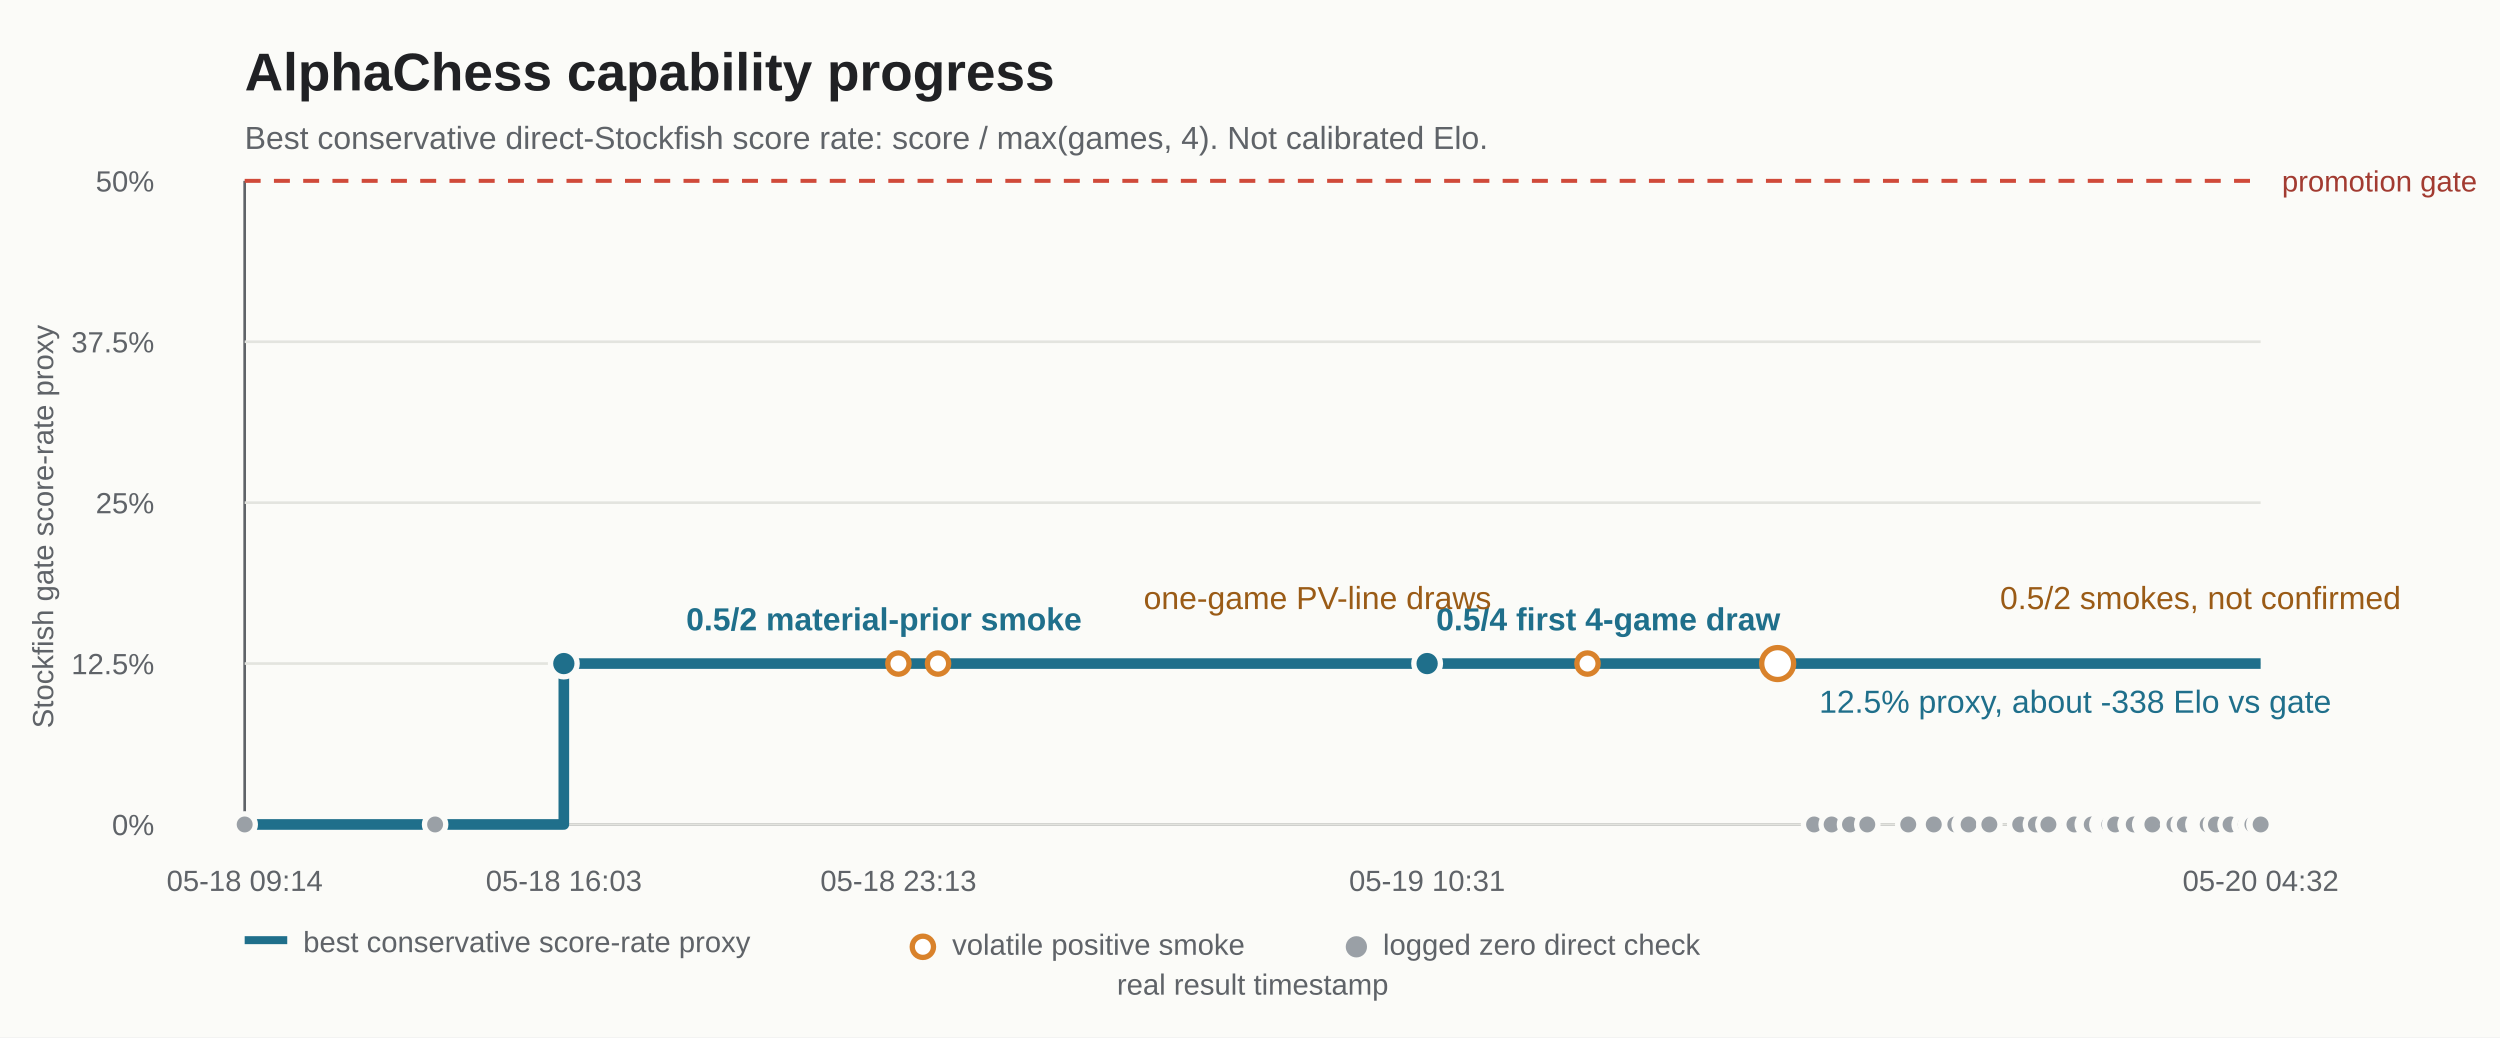
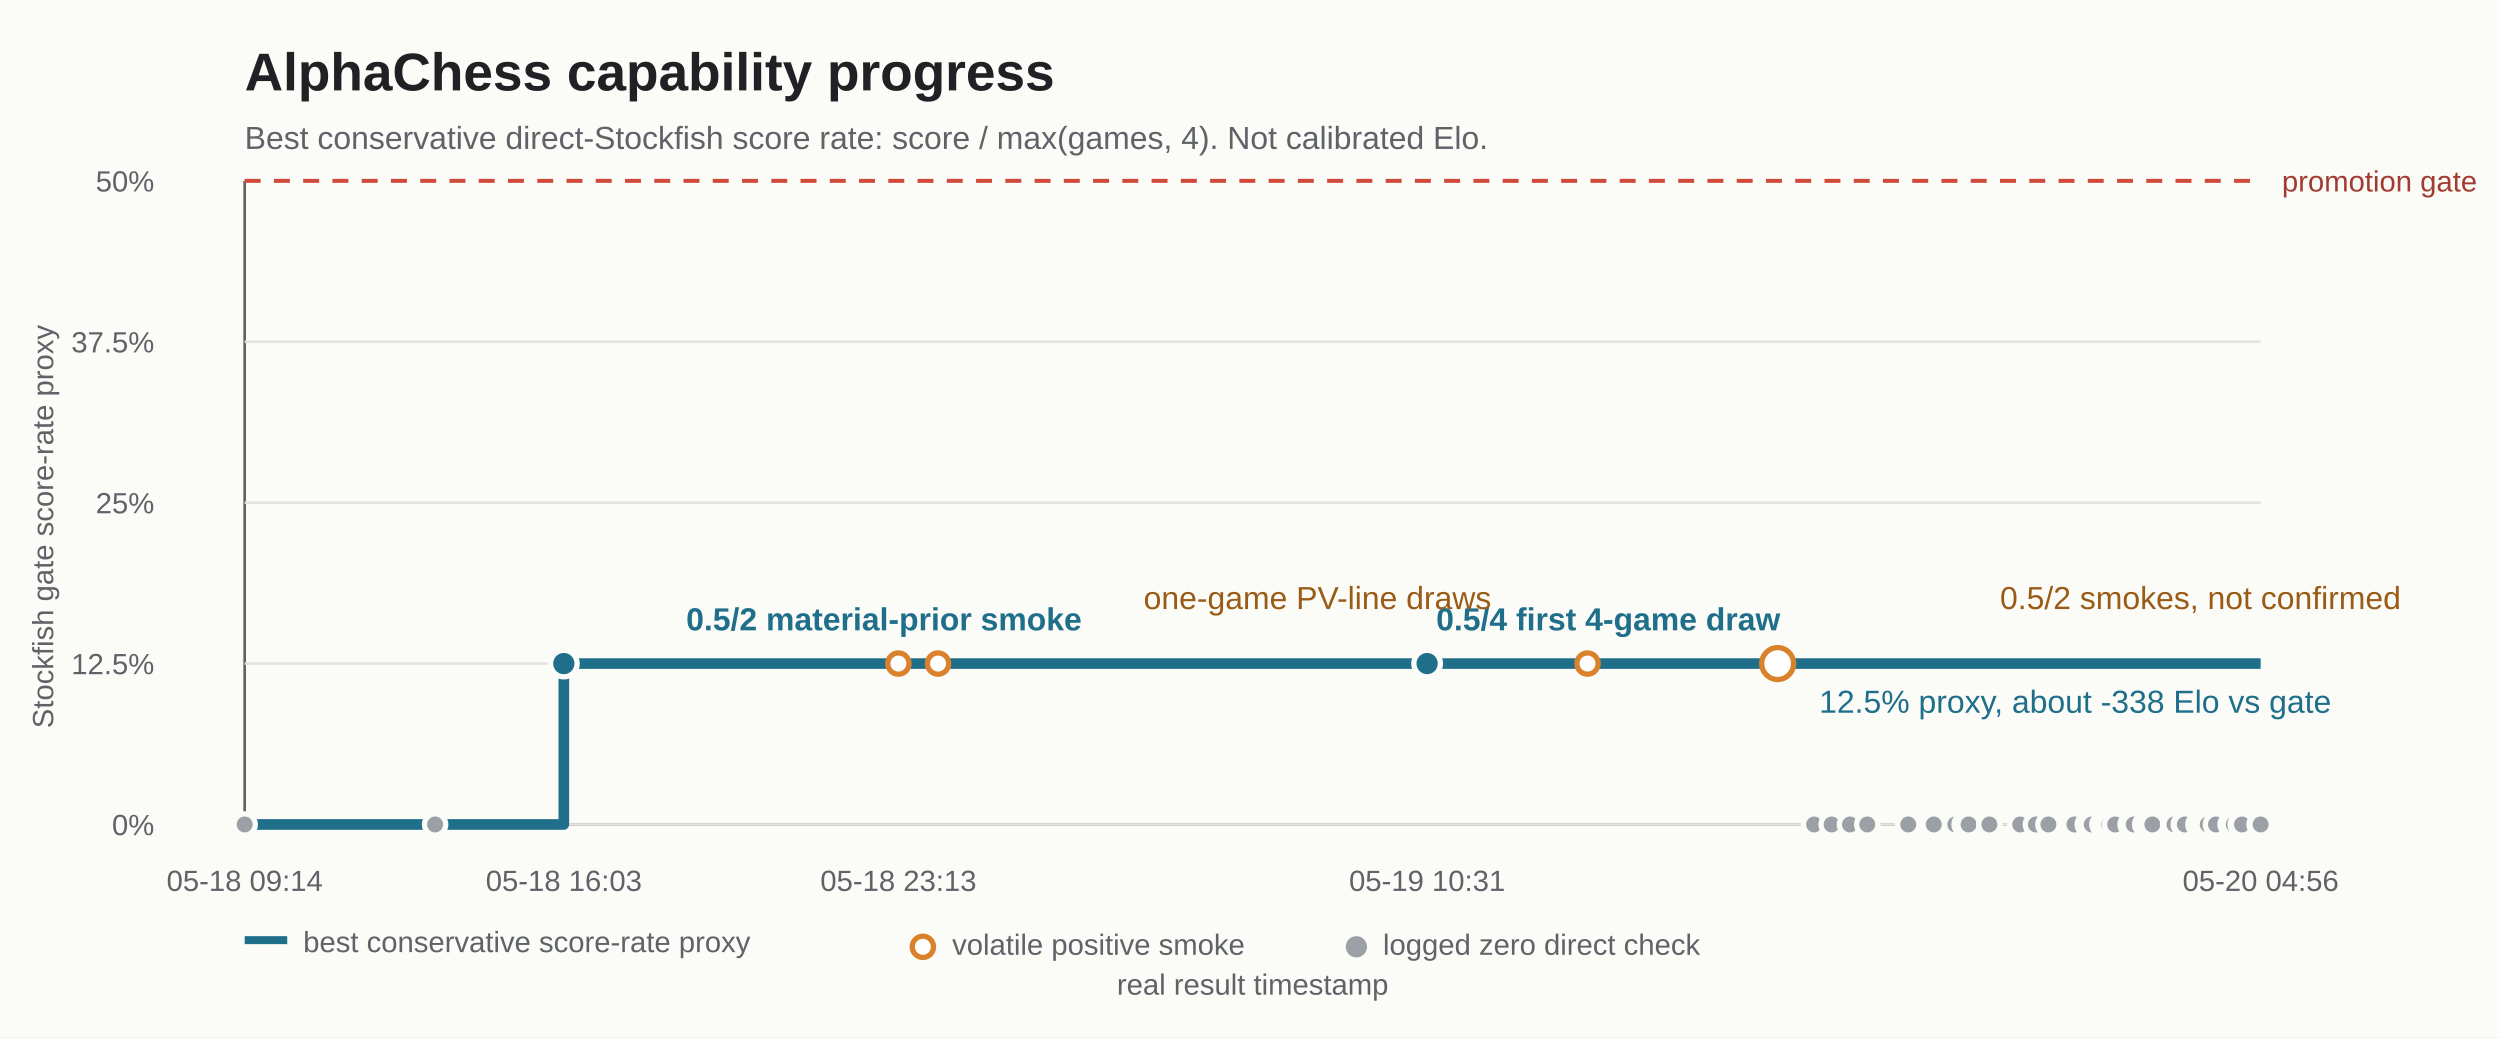
<svg xmlns="http://www.w3.org/2000/svg" width="940" height="390" viewBox="0 0 940 390" role="img" aria-labelledby="title desc">
  <rect width="940" height="390" fill="#fbfbf8" />
  <text x="92" y="34" font-family="Arial, sans-serif" font-size="20" font-weight="700" fill="#202124">AlphaChess capability progress</text>
  <text x="92" y="56" font-family="Arial, sans-serif" font-size="12" fill="#5f6368">Best conservative direct-Stockfish score rate: score / max(games, 4). Not calibrated Elo.</text>
  <g font-family="Arial, sans-serif" font-size="11" fill="#5f6368">
    <line x1="92" y1="68" x2="92" y2="310" stroke="#5f6368" stroke-width="1" />
    <line x1="92" y1="310" x2="850" y2="310" stroke="#5f6368" stroke-width="1" />
    <line x1="92" y1="68" x2="850" y2="68" stroke="#d04a3a" stroke-width="1.5" stroke-dasharray="6 5" />
    <line x1="92" y1="128.5" x2="850" y2="128.5" stroke="#e3e4df" stroke-width="1" />
    <line x1="92" y1="189" x2="850" y2="189" stroke="#e3e4df" stroke-width="1" />
    <line x1="92" y1="249.5" x2="850" y2="249.5" stroke="#e3e4df" stroke-width="1" />
    <line x1="92" y1="310" x2="850" y2="310" stroke="#e3e4df" stroke-width="1" />
    <text x="58" y="72" text-anchor="end">50%</text>
    <text x="58" y="132.5" text-anchor="end">37.5%</text>
    <text x="58" y="193" text-anchor="end">25%</text>
    <text x="58" y="253.5" text-anchor="end">12.5%</text>
    <text x="58" y="314" text-anchor="end">0%</text>
    <text x="858" y="72" fill="#a23b31">promotion gate</text>
    <text x="92" y="335" text-anchor="middle">05-18 09:14</text>
    <text x="212" y="335" text-anchor="middle">05-18 16:03</text>
    <text x="337.8" y="335" text-anchor="middle">05-18 23:13</text>
    <text x="536.6" y="335" text-anchor="middle">05-19 10:31</text>
-     <text x="850" y="335" text-anchor="middle">05-20 04:32</text>
+     <text x="850" y="335" text-anchor="middle">05-20 04:56</text>
    <text x="471" y="374" text-anchor="middle">real result timestamp</text>
    <text x="20" y="198" text-anchor="middle" transform="rotate(-90 20 198)">Stockfish gate score-rate proxy</text>
  </g>
  <path d="M 92 310 L 212 310 L 212 249.5 L 850 249.5" fill="none" stroke="#1f6f8b" stroke-width="4" stroke-linejoin="round" />
  <g fill="#9aa0a6" stroke="#fbfbf8" stroke-width="2">
    <circle cx="92" cy="310" r="4" />
    <circle cx="163.6" cy="310" r="4" />
    <circle cx="682.1" cy="310" r="4" />
    <circle cx="688.7" cy="310" r="4" />
    <circle cx="695.6" cy="310" r="4" />
    <circle cx="702.1" cy="310" r="4" />
    <circle cx="717.5" cy="310" r="4" />
    <circle cx="727.1" cy="310" r="4" />
    <circle cx="735.2" cy="310" r="4" />
    <circle cx="738.7" cy="310" r="4" />
    <circle cx="740.2" cy="310" r="4" />
    <circle cx="748" cy="310" r="4" />
    <circle cx="759.6" cy="310" r="4" />
    <circle cx="765.5" cy="310" r="4" />
    <circle cx="770.2" cy="310" r="4" />
    <circle cx="780" cy="310" r="4" />
    <circle cx="785" cy="310" r="4" />
    <circle cx="786.5" cy="310" r="4" />
    <circle cx="790.5" cy="310" r="4" />
    <circle cx="792" cy="310" r="4" />
    <circle cx="792.1" cy="310" r="4" />
    <circle cx="793.1" cy="310" r="4" />
    <circle cx="795.3" cy="310" r="4" />
    <circle cx="801.1" cy="310" r="4" />
    <circle cx="802.3" cy="310" r="4" />
    <circle cx="806.6" cy="310" r="4" />
    <circle cx="807.1" cy="310" r="4" />
    <circle cx="808.6" cy="310" r="4" />
    <circle cx="809.3" cy="310" r="4" />
    <circle cx="817.1" cy="310" r="4" />
    <circle cx="817.6" cy="310" r="4" />
    <circle cx="821.1" cy="310" r="4" />
    <circle cx="821.5" cy="310" r="4" />
    <circle cx="826.6" cy="310" r="4" />
    <circle cx="827.7" cy="310" r="4" />
    <circle cx="828.6" cy="310" r="4" />
    <circle cx="830.1" cy="310" r="4" />
    <circle cx="833.2" cy="310" r="4" />
    <circle cx="838.7" cy="310" r="4" />
-     <circle cx="844" cy="310" r="4" />
-     <circle cx="844.4" cy="310" r="4" />
-     <circle cx="846.4" cy="310" r="4" />
-     <circle cx="846.9" cy="310" r="4" />
-     <circle cx="849.5" cy="310" r="4" />
+     <circle cx="839.4" cy="310" r="4" />
+     <circle cx="839.9" cy="310" r="4" />
+     <circle cx="842.5" cy="310" r="4" />
+     <circle cx="843" cy="310" r="4" />
+     <circle cx="849.6" cy="310" r="4" />
    <circle cx="850" cy="310" r="4" />
  </g>
  <g fill="#1f6f8b" stroke="#fbfbf8" stroke-width="2">
    <circle cx="212" cy="249.5" r="5" />
    <circle cx="536.6" cy="249.5" r="5" />
    <circle cx="668.4" cy="249.5" r="5" />
  </g>
  <g fill="#ffffff" stroke="#d9822b" stroke-width="2">
    <circle cx="337.8" cy="249.5" r="4" />
    <circle cx="352.7" cy="249.5" r="4" />
    <circle cx="596.9" cy="249.5" r="4" />
    <circle cx="668.4" cy="249.5" r="6" />
  </g>
  <g font-family="Arial, sans-serif" font-size="12" fill="#202124">
    <text x="258" y="237" font-weight="700" fill="#1f6f8b">0.5/2 material-prior smoke</text>
    <text x="540" y="237" font-weight="700" fill="#1f6f8b">0.5/4 first 4-game draw</text>
    <text x="684" y="268" fill="#1f6f8b">12.5% proxy, about -338 Elo vs gate</text>
    <text x="430" y="229" fill="#9a5b16">one-game PV-line draws</text>
    <text x="752" y="229" fill="#9a5b16">0.5/2 smokes, not confirmed</text>
  </g>
  <g font-family="Arial, sans-serif" font-size="11" fill="#5f6368">
    <rect x="92" y="352" width="16" height="3" fill="#1f6f8b" />
    <text x="114" y="358">best conservative score-rate proxy</text>
    <circle cx="347" cy="356" r="4" fill="#ffffff" stroke="#d9822b" stroke-width="2" />
    <text x="358" y="359">volatile positive smoke</text>
    <circle cx="510" cy="356" r="4" fill="#9aa0a6" />
    <text x="520" y="359">logged zero direct check</text>
  </g>
</svg>
